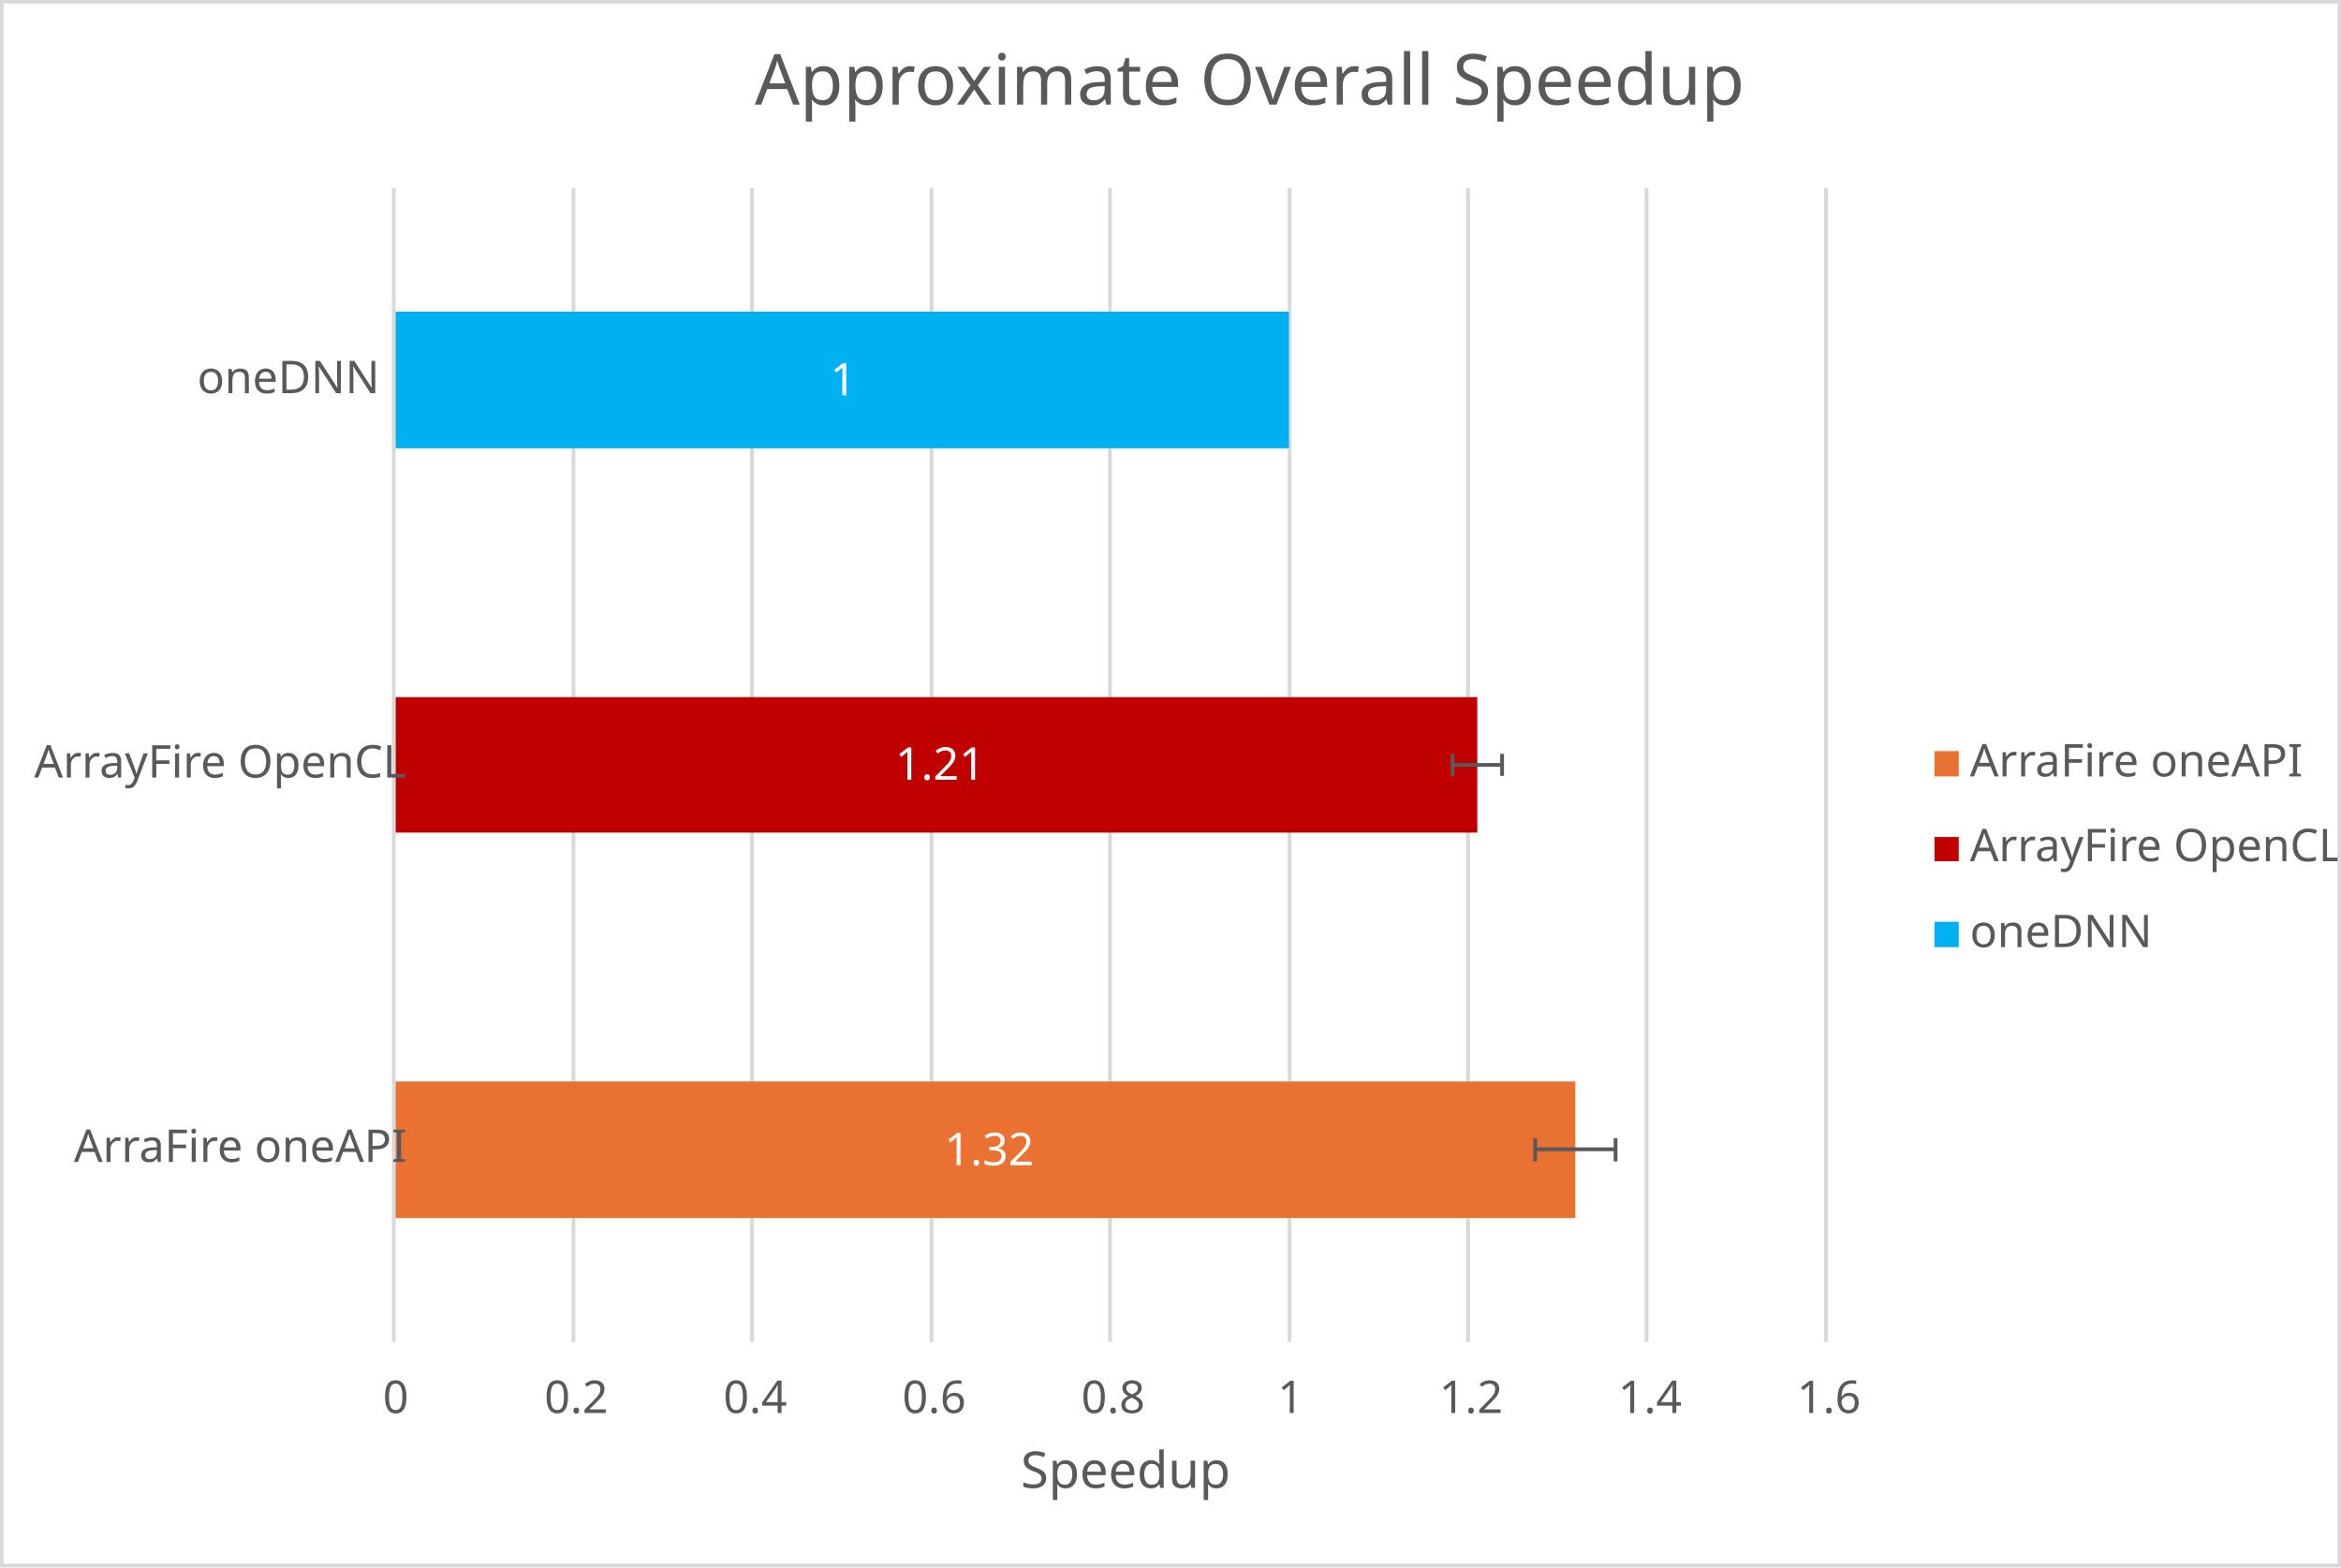
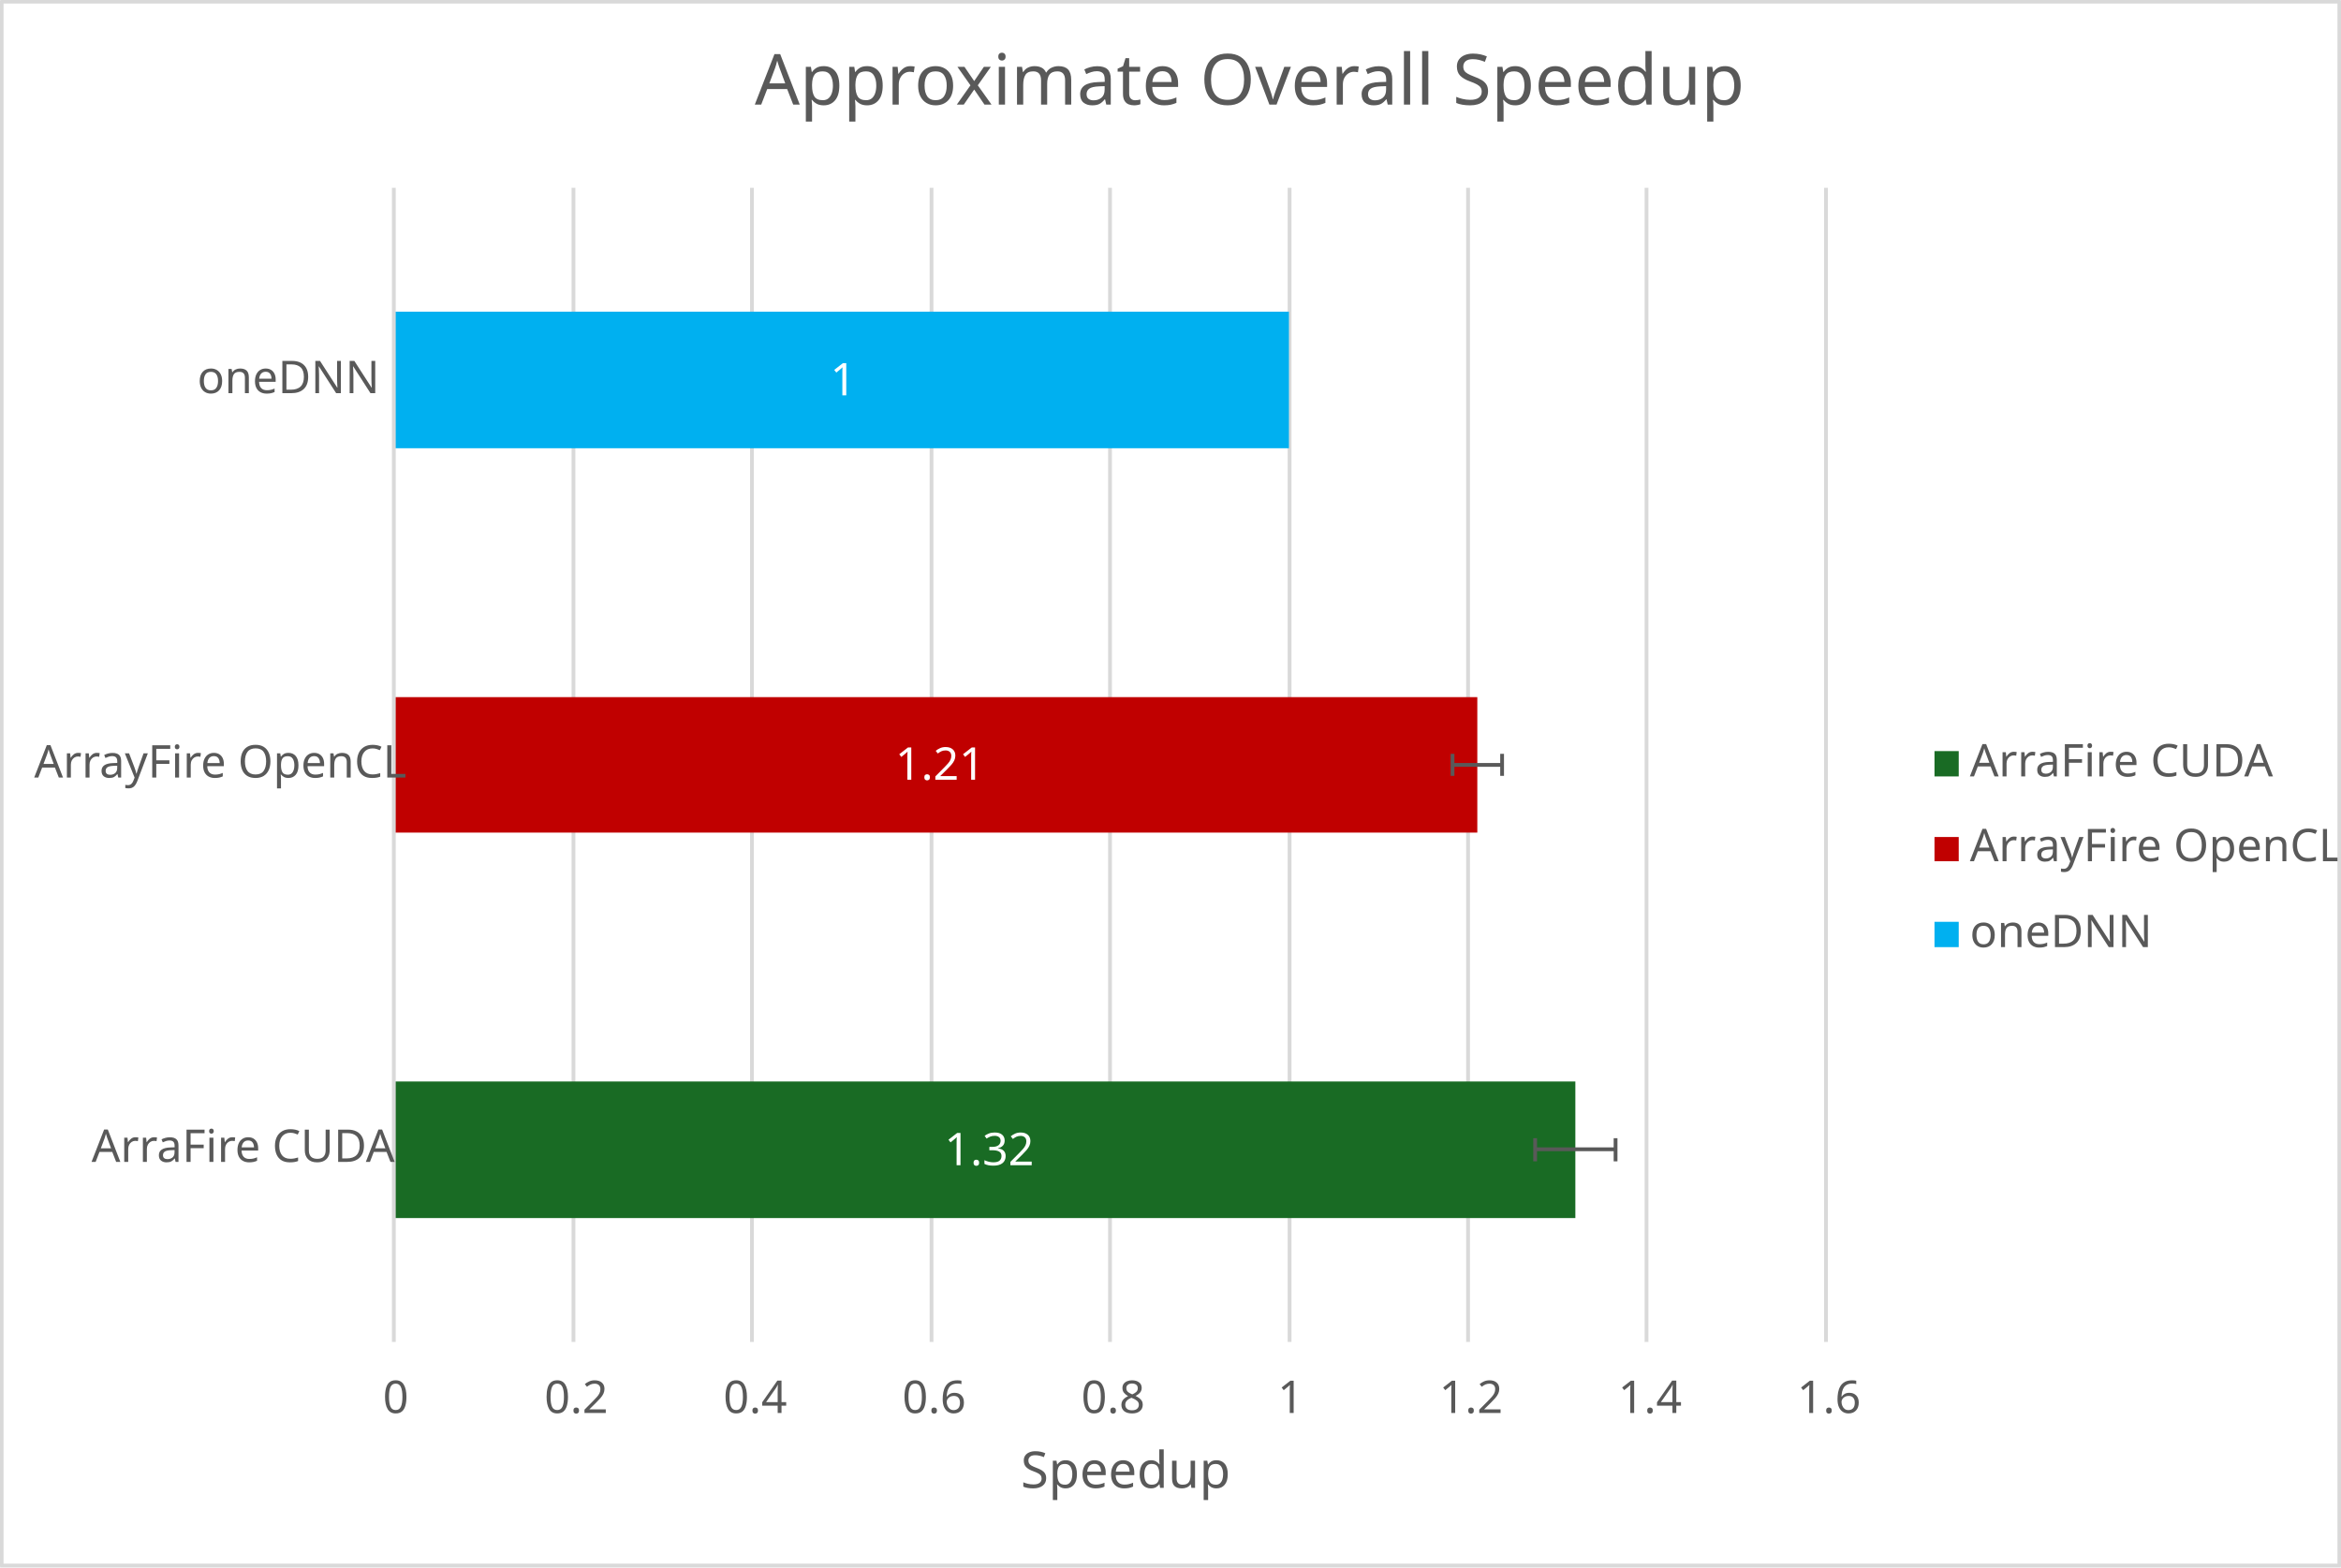
<svg xmlns="http://www.w3.org/2000/svg" width="2125" height="1423" xml:space="preserve" overflow="hidden">
  <defs>
    <clipPath id="clip0">
      <rect x="1635" y="405" width="2125" height="1423" />
    </clipPath>
  </defs>
  <g clip-path="url(#clip0)" transform="translate(-1635 -405)">
    <rect x="1636" y="406" width="2122" height="1420" fill="#FFFFFF" />
    <g>
      <path d="M2155.57 575.5 2155.57 1623.5M2317.58 575.5 2317.58 1623.5M2480.58 575.5 2480.58 1623.5M2642.59 575.5 2642.59 1623.5M2805.59 575.5 2805.59 1623.5M2967.6 575.5 2967.6 1623.5M3129.6 575.5 3129.6 1623.5M3292.5 575.5 3292.5 1623.5" stroke="#D9D9D9" stroke-width="3.438" stroke-linejoin="round" stroke-miterlimit="10" fill="none" />
    </g>
    <g>
-       <rect x="1993" y="1387" width="1072" height="124" fill="#E97132" />
+       <rect x="1993" y="1387" width="1072" height="124" fill="#196B24" />
    </g>
    <g>
      <rect x="1993" y="1038" width="983" height="123" fill="#C00000" />
    </g>
    <g>
      <rect x="1993" y="688" width="812" height="124" fill="#00B0F0" />
    </g>
    <g>
      <path d="M3064.6 1448.55 3028.5 1448.55M3064.6 1448.55 3101.5 1448.55M3028.5 1438.5 3028.5 1459.5M3101.5 1438.5 3101.5 1459.5" stroke="#595959" stroke-width="3.438" stroke-linejoin="round" stroke-miterlimit="10" fill="none" />
    </g>
    <g>
      <path d="M2975.6 1099.54 2953.5 1099.54M2975.6 1099.54 2998.5 1099.54M2953.5 1089.5 2953.5 1109.5M2998.5 1089.5 2998.5 1109.5" stroke="#595959" stroke-width="3.438" stroke-linejoin="round" stroke-miterlimit="10" fill="none" />
    </g>
    <g>
      <path d="M0 0 0 1048" stroke="#D9D9D9" stroke-width="3.438" stroke-linejoin="round" stroke-miterlimit="10" fill="none" fill-rule="evenodd" transform="matrix(1 0 0 -1 1992.5 1623.5)" />
    </g>
    <g>
      <text fill="#FFFFFF" font-family="Aptos Narrow,Aptos Narrow_MSFontService,sans-serif" font-weight="400" font-stretch="semi-condensed" font-size="41" transform="matrix(1 0 0 1 2492.31 1463)">1.32</text>
    </g>
    <g>
      <text fill="#FFFFFF" font-family="Aptos Narrow,Aptos Narrow_MSFontService,sans-serif" font-weight="400" font-stretch="semi-condensed" font-size="41" transform="matrix(1 0 0 1 2447.63 1113)">1.21</text>
    </g>
    <g>
      <text fill="#FFFFFF" font-family="Aptos Narrow,Aptos Narrow_MSFontService,sans-serif" font-weight="400" font-stretch="semi-condensed" font-size="41" transform="matrix(1 0 0 1 2388.61 764)">1</text>
    </g>
    <g>
      <text fill="#595959" font-family="Aptos Narrow,Aptos Narrow_MSFontService,sans-serif" font-weight="400" font-stretch="semi-condensed" font-size="41" transform="matrix(1 0 0 1 1982.5 1688)">0</text>
    </g>
    <g>
      <text fill="#595959" font-family="Aptos Narrow,Aptos Narrow_MSFontService,sans-serif" font-weight="400" font-stretch="semi-condensed" font-size="41" transform="matrix(1 0 0 1 2129.13 1688)">0.2</text>
    </g>
    <g>
      <text fill="#595959" font-family="Aptos Narrow,Aptos Narrow_MSFontService,sans-serif" font-weight="400" font-stretch="semi-condensed" font-size="41" transform="matrix(1 0 0 1 2291.58 1688)">0.4</text>
    </g>
    <g>
      <text fill="#595959" font-family="Aptos Narrow,Aptos Narrow_MSFontService,sans-serif" font-weight="400" font-stretch="semi-condensed" font-size="41" transform="matrix(1 0 0 1 2454.02 1688)">0.6</text>
    </g>
    <g>
      <text fill="#595959" font-family="Aptos Narrow,Aptos Narrow_MSFontService,sans-serif" font-weight="400" font-stretch="semi-condensed" font-size="41" transform="matrix(1 0 0 1 2616.47 1688)">0.8</text>
    </g>
    <g>
      <text fill="#595959" font-family="Aptos Narrow,Aptos Narrow_MSFontService,sans-serif" font-weight="400" font-stretch="semi-condensed" font-size="41" transform="matrix(1 0 0 1 2794.73 1688)">1</text>
    </g>
    <g>
      <text fill="#595959" font-family="Aptos Narrow,Aptos Narrow_MSFontService,sans-serif" font-weight="400" font-stretch="semi-condensed" font-size="41" transform="matrix(1 0 0 1 2941.36 1688)">1.2</text>
    </g>
    <g>
      <text fill="#595959" font-family="Aptos Narrow,Aptos Narrow_MSFontService,sans-serif" font-weight="400" font-stretch="semi-condensed" font-size="41" transform="matrix(1 0 0 1 3103.81 1688)">1.4</text>
    </g>
    <g>
      <text fill="#595959" font-family="Aptos Narrow,Aptos Narrow_MSFontService,sans-serif" font-weight="400" font-stretch="semi-condensed" font-size="41" transform="matrix(1 0 0 1 3266.26 1688)">1.6</text>
    </g>
    <g>
-       <text fill="#595959" font-family="Aptos Narrow,Aptos Narrow_MSFontService,sans-serif" font-weight="400" font-stretch="semi-condensed" font-size="41" transform="matrix(1 0 0 1 1702.04 1460)">ArraFire oneAPI</text>
+       <text fill="#595959" font-family="Aptos Narrow,Aptos Narrow_MSFontService,sans-serif" font-weight="400" font-stretch="semi-condensed" font-size="41" transform="matrix(1 0 0 1 1718.09 1460)">ArraFire CUDA</text>
    </g>
    <g>
      <text fill="#595959" font-family="Aptos Narrow,Aptos Narrow_MSFontService,sans-serif" font-weight="400" font-stretch="semi-condensed" font-size="41" transform="matrix(1 0 0 1 1666.04 1111)">ArrayFire OpenCL</text>
    </g>
    <g>
      <text fill="#595959" font-family="Aptos Narrow,Aptos Narrow_MSFontService,sans-serif" font-weight="400" font-stretch="semi-condensed" font-size="41" transform="matrix(1 0 0 1 1814.06 762)">oneDNN</text>
    </g>
    <g>
      <text fill="#595959" font-family="Aptos Narrow,Aptos Narrow_MSFontService,sans-serif" font-weight="400" font-stretch="semi-condensed" font-size="46" transform="matrix(1 0 0 1 2561.55 1756)">Speedup</text>
    </g>
    <g>
      <text fill="#595959" font-family="Aptos Narrow,Aptos Narrow_MSFontService,sans-serif" font-weight="400" font-stretch="semi-condensed" font-size="64" transform="matrix(1 0 0 1 2320.15 500)">Approximate Overall Speedup</text>
    </g>
    <g>
-       <rect x="3391" y="1087" width="22" height="23" fill="#E97132" />
+       <rect x="3391" y="1087" width="22" height="23" fill="#196B24" />
    </g>
    <g>
-       <text fill="#595959" font-family="Aptos Narrow,Aptos Narrow_MSFontService,sans-serif" font-weight="400" font-stretch="semi-condensed" font-size="41" transform="matrix(1 0 0 1 3423.11 1110)">ArraFire oneAPI</text>
+       <text fill="#595959" font-family="Aptos Narrow,Aptos Narrow_MSFontService,sans-serif" font-weight="400" font-stretch="semi-condensed" font-size="41" transform="matrix(1 0 0 1 3423.11 1110)">ArraFire CUDA</text>
    </g>
    <g>
      <rect x="3391" y="1165" width="22" height="22" fill="#C00000" />
    </g>
    <g>
      <text fill="#595959" font-family="Aptos Narrow,Aptos Narrow_MSFontService,sans-serif" font-weight="400" font-stretch="semi-condensed" font-size="41" transform="matrix(1 0 0 1 3423.11 1187)">ArrayFire OpenCL</text>
    </g>
    <g>
      <rect x="3391" y="1242" width="22" height="23" fill="#00B0F0" />
    </g>
    <g>
      <text fill="#595959" font-family="Aptos Narrow,Aptos Narrow_MSFontService,sans-serif" font-weight="400" font-stretch="semi-condensed" font-size="41" transform="matrix(1 0 0 1 3423.11 1265)">oneDNN</text>
    </g>
    <rect x="1636.5" y="406.5" width="2122" height="1420" stroke="#D9D9D9" stroke-width="3.438" stroke-linejoin="round" stroke-miterlimit="10" fill="none" />
  </g>
</svg>
